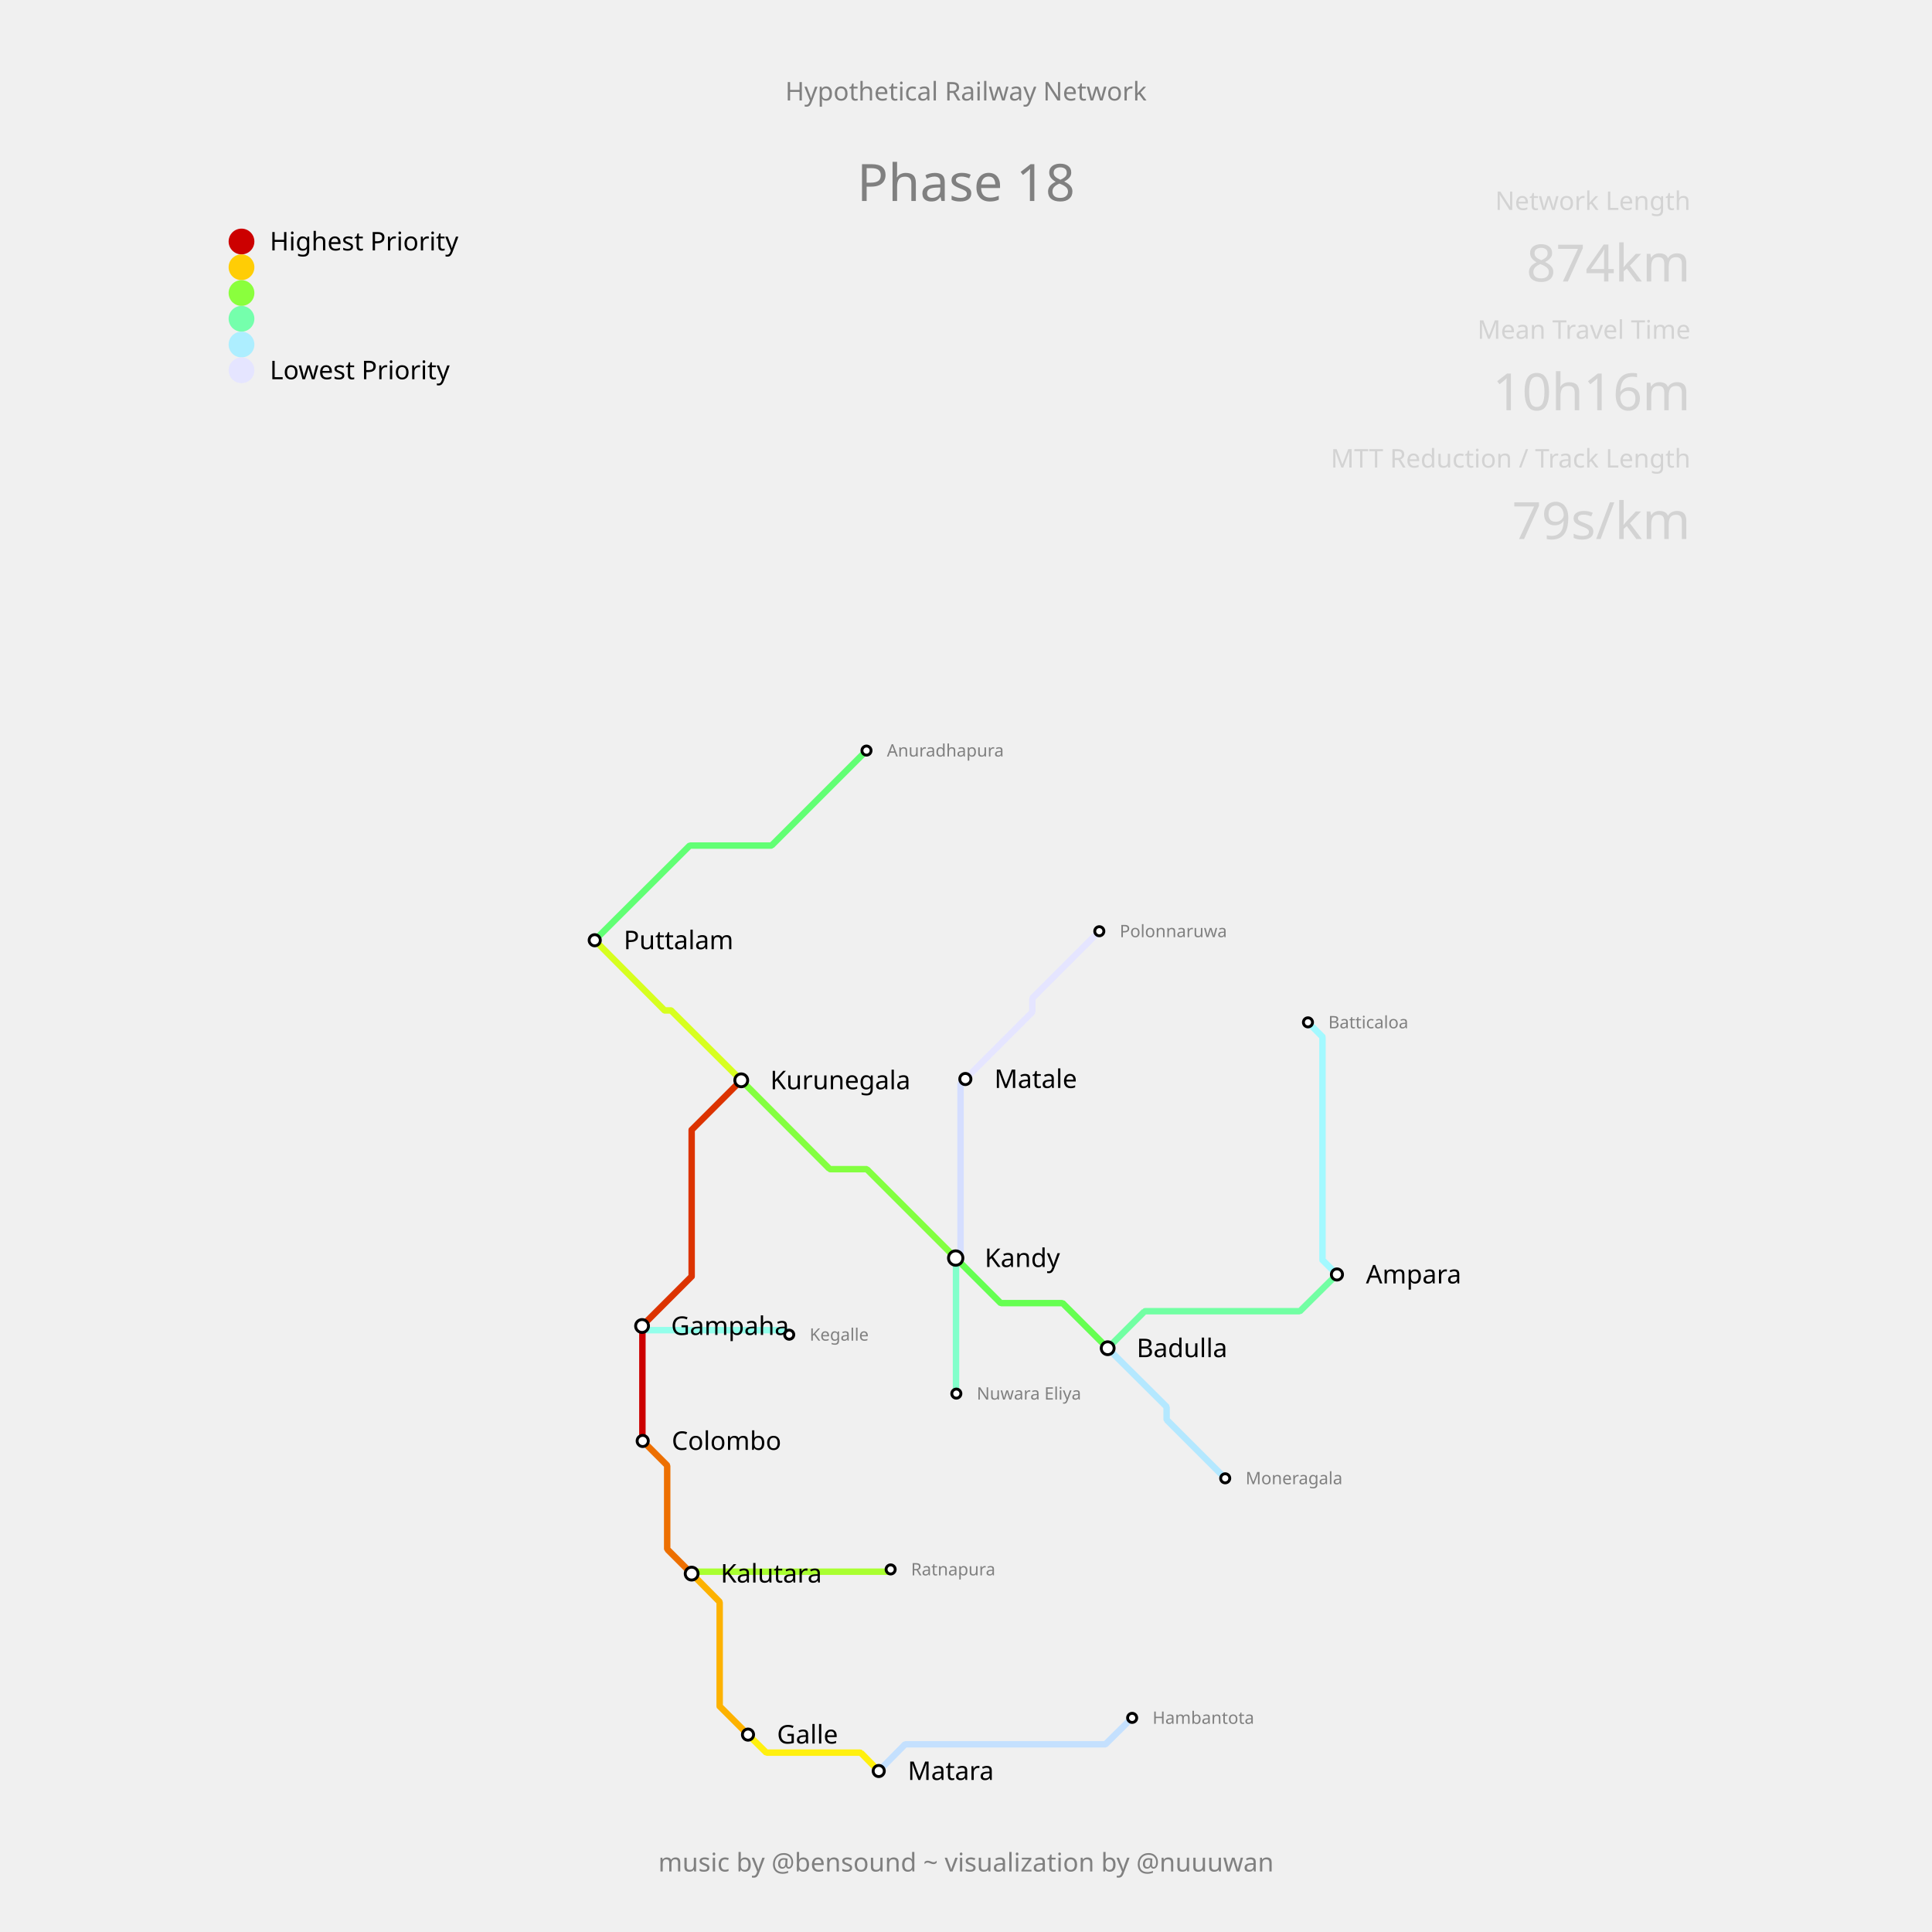
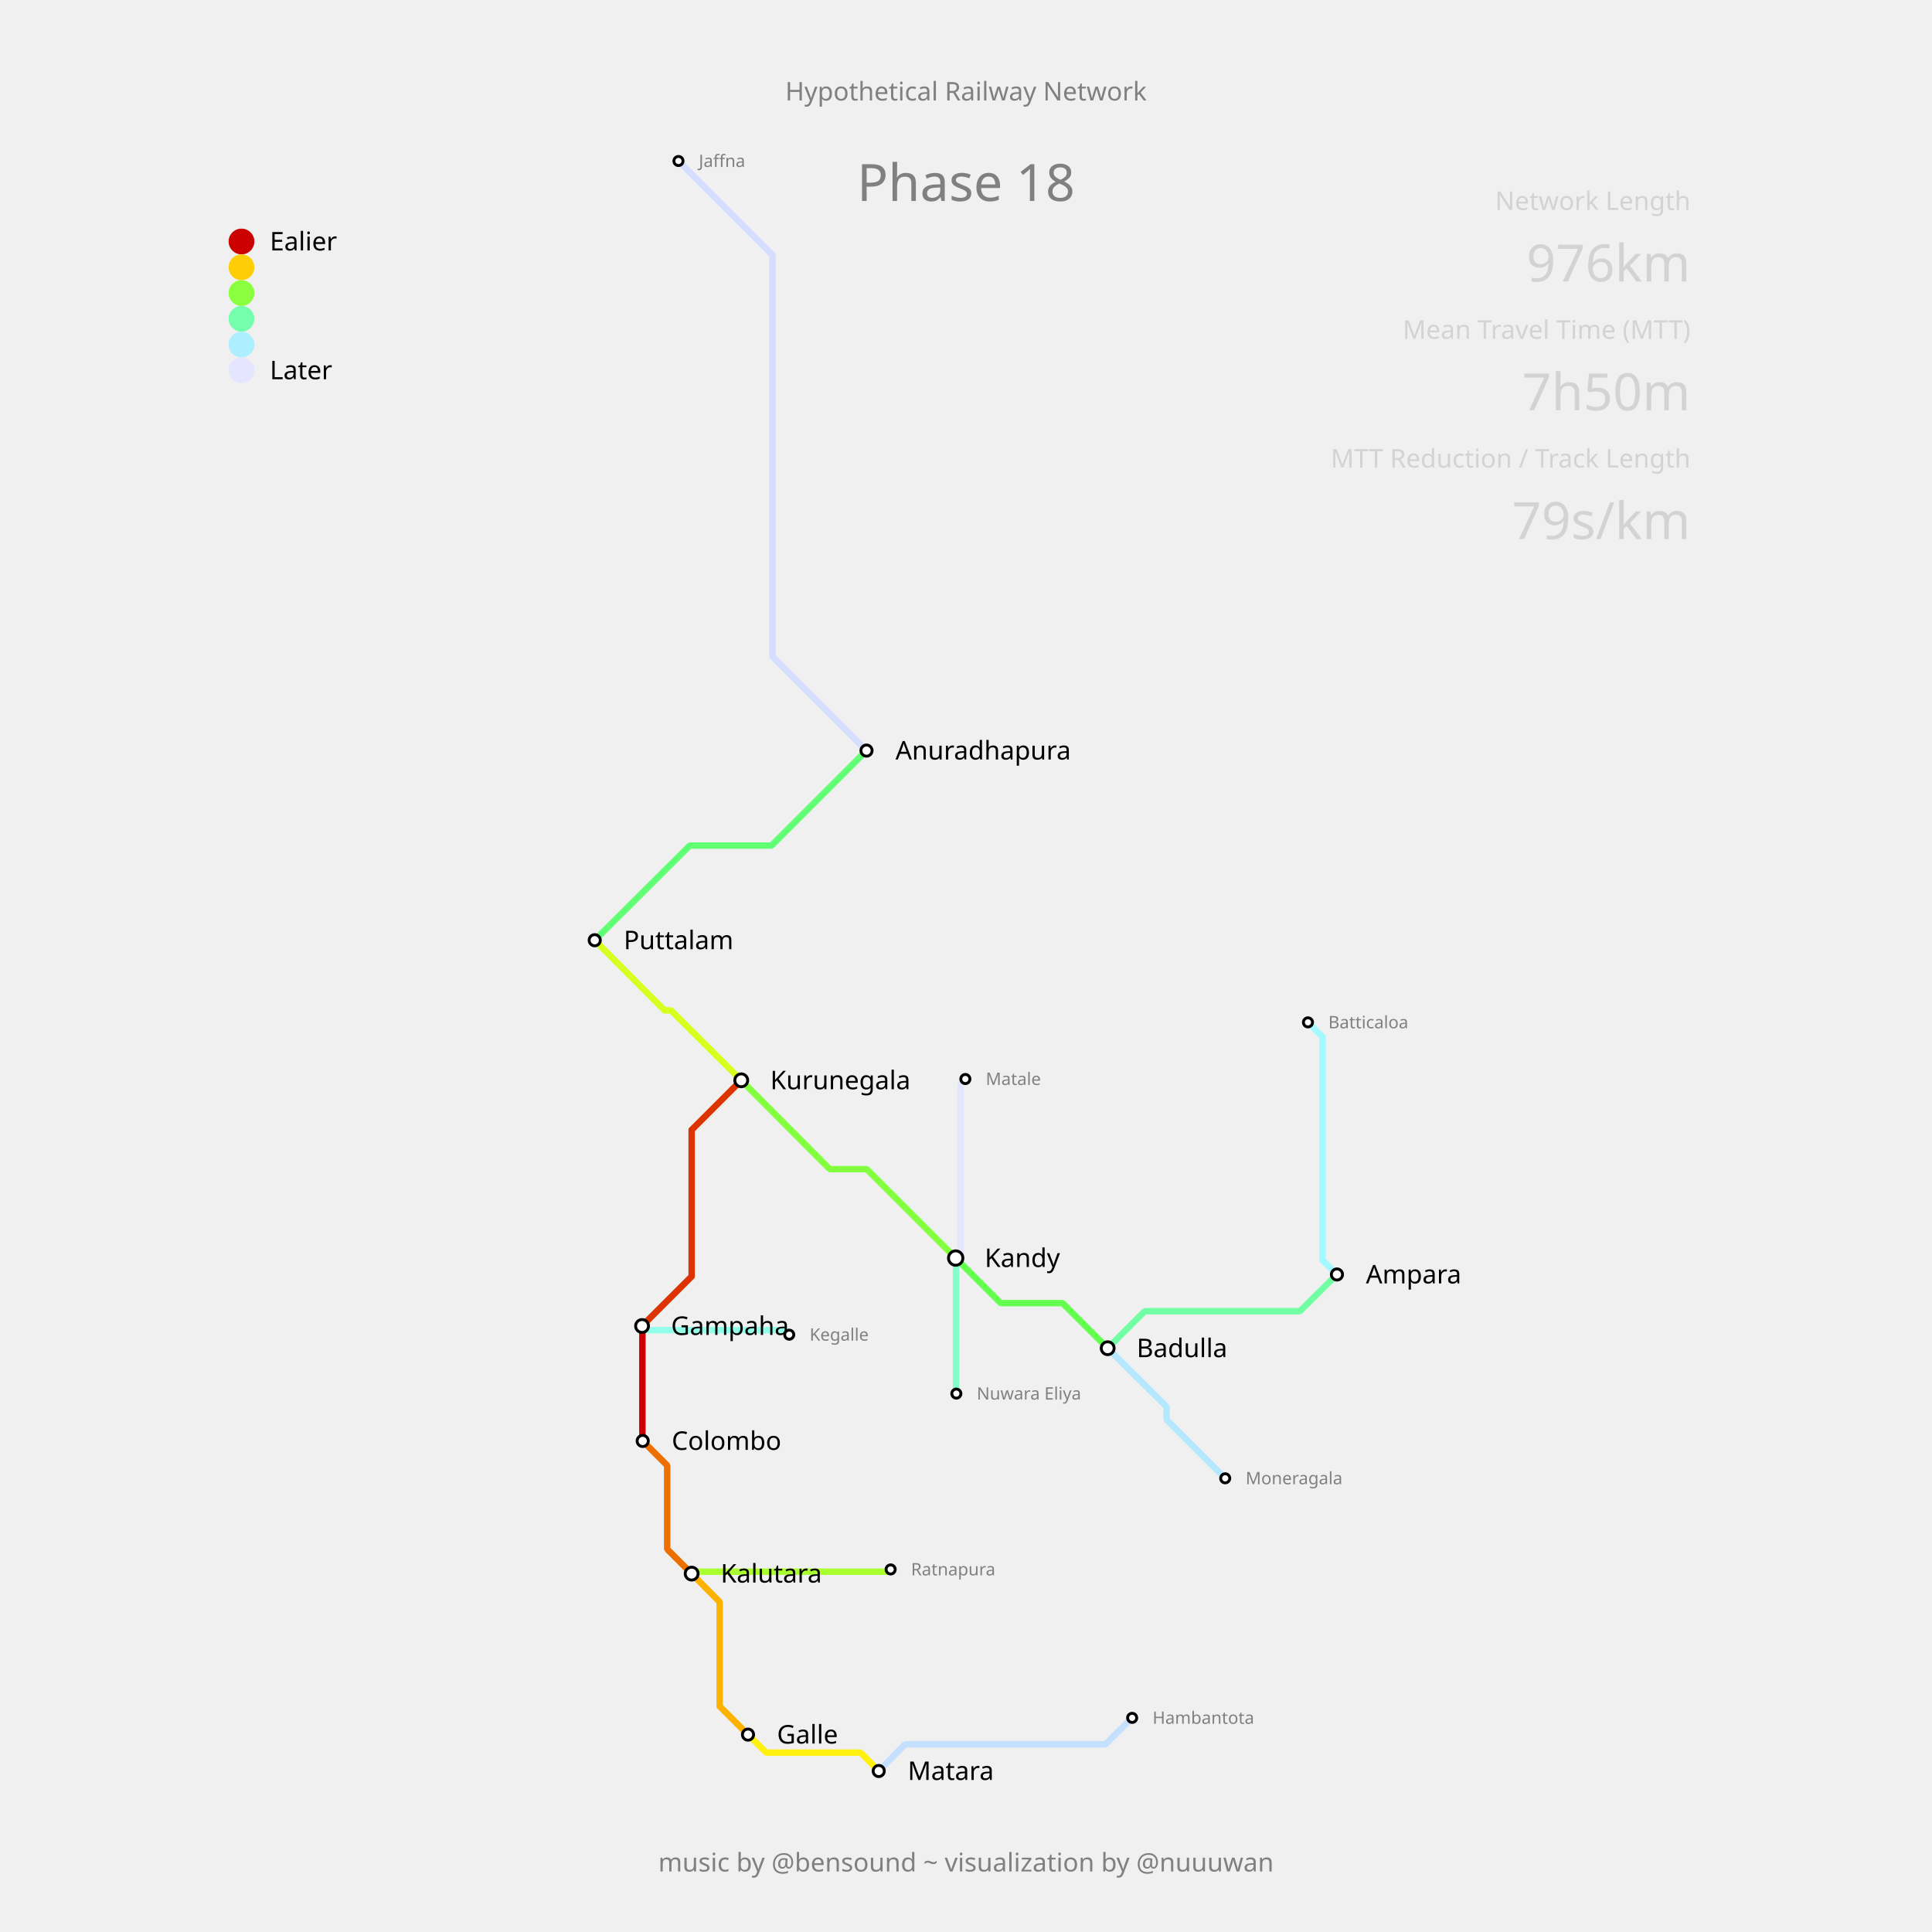
<svg xmlns="http://www.w3.org/2000/svg" width="6000" height="6000" padding="500">
  <g>
    <circle r="40" fill="#cc0000" stroke="none" stroke-width="9.0" cx="750.0" cy-offset="750.0" cy="750.0" />
-     <text fill="black" stroke="none" font-size="80" font-family="p22" font-weight="100" text-anchor="start" dominant-baseline="middle" x="838.0" y="750.0">Highest Priority</text>
+     <text fill="black" stroke="none" font-size="80" font-family="p22" font-weight="100" text-anchor="start" dominant-baseline="middle" x="838.0" y="750.0">Ealier</text>
    <circle r="40" fill="#ffcd05" stroke="none" stroke-width="9.0" cx="750.0" cy-offset="750.0" cy="830.0" />
    <text fill="black" stroke="none" font-size="80" font-family="p22" font-weight="100" text-anchor="start" dominant-baseline="middle" x="838.0" y="830.0" />
    <circle r="40" fill="#8aff3d" stroke="none" stroke-width="9.0" cx="750.0" cy-offset="750.0" cy="910.0" />
    <text fill="black" stroke="none" font-size="80" font-family="p22" font-weight="100" text-anchor="start" dominant-baseline="middle" x="838.0" y="910.0" />
    <circle r="40" fill="#75ffac" stroke="none" stroke-width="9.0" cx="750.0" cy-offset="750.0" cy="990.0" />
    <text fill="black" stroke="none" font-size="80" font-family="p22" font-weight="100" text-anchor="start" dominant-baseline="middle" x="838.0" y="990.0" />
    <circle r="40" fill="#adeeff" stroke="none" stroke-width="9.0" cx="750.0" cy-offset="750.0" cy="1070.0" />
    <text fill="black" stroke="none" font-size="80" font-family="p22" font-weight="100" text-anchor="start" dominant-baseline="middle" x="838.0" y="1070.0" />
    <circle r="40" fill="#e5e5ff" stroke="none" stroke-width="9.0" cx="750.0" cy-offset="750.0" cy="1150.0" />
-     <text fill="black" stroke="none" font-size="80" font-family="p22" font-weight="100" text-anchor="start" dominant-baseline="middle" x="838.0" y="1150.0">Lowest Priority</text>
+     <text fill="black" stroke="none" font-size="80" font-family="p22" font-weight="100" text-anchor="start" dominant-baseline="middle" x="838.0" y="1150.0">Later</text>
  </g>
  <text x="3000.0" y="250.0" fill="gray" stroke="none" font-size="80" font-family="p22" text-anchor="middle" dominant-baseline="hanging">Hypothetical Railway Network</text>
  <text x="3000.0" y="500" fill="gray" stroke="none" font-size="160" font-family="p22" text-anchor="middle" dominant-baseline="hanging">Phase 18</text>
  <text x="3000.0" y="5750.0" fill="gray" stroke="none" font-size="80" font-family="p22" text-anchor="middle" dominant-baseline="hanging">music by @bensound ~ visualization by @nuuuwan</text>
  <text x="5250.0" y="590.0" fill="lightgrey" stroke="none" font-size="80.0" font-family="p22" text-anchor="end" dominant-baseline="hanging">Network Length</text>
-   <text x="5250.0" y="750.0" fill="lightgrey" stroke="none" font-size="160" font-family="p22" text-anchor="end" dominant-baseline="hanging">874km</text>
-   <text x="5250.0" y="990.0" fill="lightgrey" stroke="none" font-size="80.0" font-family="p22" text-anchor="end" dominant-baseline="hanging">Mean Travel Time</text>
-   <text x="5250.0" y="1150.0" fill="lightgrey" stroke="none" font-size="160" font-family="p22" text-anchor="end" dominant-baseline="hanging">10h16m</text>
+   <text x="5250.0" y="750.0" fill="lightgrey" stroke="none" font-size="160" font-family="p22" text-anchor="end" dominant-baseline="hanging">976km</text>
+   <text x="5250.0" y="990.0" fill="lightgrey" stroke="none" font-size="80.0" font-family="p22" text-anchor="end" dominant-baseline="hanging">Mean Travel Time (MTT)</text>
+   <text x="5250.0" y="1150.0" fill="lightgrey" stroke="none" font-size="160" font-family="p22" text-anchor="end" dominant-baseline="hanging">7h50m</text>
  <text x="5250.0" y="1390.0" fill="lightgrey" stroke="none" font-size="80.0" font-family="p22" text-anchor="end" dominant-baseline="hanging">MTT Reduction / Track Length</text>
  <text x="5250.0" y="1550.0" fill="lightgrey" stroke="none" font-size="160" font-family="p22" text-anchor="end" dominant-baseline="hanging">79s/km</text>
-   <path fill="none" stroke="#e5e5ff" stroke-width="20" stroke-opacity="1" d="M 2998.0,3351.0 L 3204.939,3144.061 C 3204.943,3144.057 3206.0,3141.505 3206.0,3141.5 L 3206.0,3101.5 C 3206.0,3101.495 3207.057,3098.943 3207.061,3098.939 L 3414.0,2892.0" />
-   <path fill="none" stroke="#d5deff" stroke-width="20" stroke-opacity="1" d="M 2968.0,3907.0 L 2982.25,3892.75 C 2982.253,3892.747 2983.0,3890.943 2983.0,3890.939 L 2983.0,3367.061 C 2983.0,3367.057 2983.747,3365.253 2983.75,3365.25 L 2998.0,3351.0" />
+   <path fill="none" stroke="#e5e5ff" stroke-width="20" stroke-opacity="1" d="M 2968.0,3907.0 L 2982.25,3892.75 C 2982.253,3892.747 2983.0,3890.943 2983.0,3890.939 L 2983.0,3367.061 C 2983.0,3367.057 2983.747,3365.253 2983.75,3365.25 L 2998.0,3351.0" />
+   <path fill="none" stroke="#d5deff" stroke-width="20" stroke-opacity="1" d="M 2107.0,500.0 L 2397.939,790.939 C 2397.943,790.943 2399.0,793.495 2399.0,793.5 L 2399.0,2037.5 C 2399.0,2037.505 2400.057,2040.057 2400.061,2040.061 L 2691.0,2331.0" />
  <path fill="none" stroke="#c4e0fe" stroke-width="20" stroke-opacity="1" d="M 2729.0,5500.0 L 2809.946,5418.067 C 2809.949,5418.064 2812.495,5417.0 2812.5,5417.0 L 3431.5,5417.0 C 3431.505,5417.0 3434.064,5415.949 3434.067,5415.946 L 3516.0,5335.0" />
  <path fill="none" stroke="#b4e8ff" stroke-width="20" stroke-opacity="1" d="M 3440.0,4187.0 L 3621.936,4367.942 C 3621.94,4367.946 3623.0,4370.495 3623.0,4370.5 L 3623.0,4407.5 C 3623.0,4407.505 3624.057,4410.057 3624.061,4410.061 L 3805.0,4591.0" />
  <path fill="none" stroke="#a3f9ff" stroke-width="20" stroke-opacity="1" d="M 4062.0,3175.0 L 4105.939,3218.939 C 4105.943,3218.943 4107.0,3221.495 4107.0,3221.5 L 4107.0,3911.5 C 4107.0,3911.505 4108.057,3914.057 4108.061,3914.061 L 4152.0,3958.0" />
  <path fill="none" stroke="#93ffeb" stroke-width="20" stroke-opacity="1" d="M 1994.0,4118.0 L 2007.3,4130.35 C 2007.302,4130.352 2008.952,4131.0 2008.955,4131.0 L 2437.045,4131.0 C 2437.048,4131.0 2438.648,4131.698 2438.65,4131.7 L 2451.0,4145.0" />
  <path fill="none" stroke="#82ffcb" stroke-width="20" stroke-opacity="1" d="M 2968.0,3907.0 L 2968.95,3907.95 C 2968.95,3907.95 2969.0,3908.07 2969.0,3908.071 L 2969.0,4326.929 C 2969.0,4326.93 2969.05,4327.05 2969.05,4327.05 L 2970.0,4328.0" />
  <path fill="none" stroke="#72ffa3" stroke-width="20" stroke-opacity="1" d="M 4152.0,3958.0 L 4038.065,4070.944 C 4038.062,4070.948 4035.505,4072.0 4035.5,4072.0 L 3556.5,4072.0 C 3556.495,4072.0 3553.943,4073.057 3553.939,4073.061 L 3440.0,4187.0" />
  <path fill="none" stroke="#61ff74" stroke-width="20" stroke-opacity="1" d="M 1847.0,2920.0 L 2140.938,2627.059 C 2140.941,2627.055 2143.495,2626.0 2143.5,2626.0 L 2394.5,2626.0 C 2394.505,2626.0 2397.057,2624.943 2397.061,2624.939 L 2691.0,2331.0" />
  <path fill="none" stroke="#65ff51" stroke-width="20" stroke-opacity="1" d="M 2968.0,3907.0 L 3106.939,4045.939 C 3106.943,4045.943 3109.495,4047.0 3109.5,4047.0 L 3298.5,4047.0 C 3298.505,4047.0 3301.057,4048.057 3301.061,4048.061 L 3440.0,4187.0" />
  <path fill="none" stroke="#83ff40" stroke-width="20" stroke-opacity="1" d="M 2968.0,3907.0 L 2693.061,3632.061 C 2693.057,3632.057 2690.505,3631.0 2690.5,3631.0 L 2578.5,3631.0 C 2578.495,3631.0 2575.945,3629.941 2575.941,3629.937 L 2302.0,3355.0" />
  <path fill="none" stroke="#a9ff30" stroke-width="20" stroke-opacity="1" d="M 2148.0,4887.0 L 2153.7,4881.3 C 2153.701,4881.299 2154.423,4881.0 2154.424,4881.0 L 2758.505,4881.0 C 2758.507,4881.0 2759.349,4880.651 2759.35,4880.65 L 2766.0,4874.0" />
  <path fill="none" stroke="#d7ff1f" stroke-width="20" stroke-opacity="1" d="M 2302.0,3355.0 L 2084.709,3138.705 C 2084.706,3138.703 2083.003,3138.0 2083.0,3138.0 L 2064.95,3138.0 C 2064.947,3138.0 2063.332,3137.329 2063.33,3137.327 L 1847.0,2920.0" />
  <path fill="none" stroke="#fff00f" stroke-width="20" stroke-opacity="1" d="M 2323.0,5387.0 L 2378.93,5441.949 C 2378.934,5441.952 2381.495,5443.0 2381.5,5443.0 L 2671.5,5443.0 C 2671.505,5443.0 2674.048,5444.066 2674.051,5444.07 L 2729.0,5500.0" />
  <path fill="none" stroke="#fdb200" stroke-width="20" stroke-opacity="1" d="M 2148.0,4887.0 L 2233.945,4973.933 C 2233.949,4973.937 2235.0,4976.495 2235.0,4976.5 L 2235.0,5297.5 C 2235.0,5297.505 2236.057,5300.057 2236.061,5300.061 L 2323.0,5387.0" />
  <path fill="none" stroke="#ed6f00" stroke-width="20" stroke-opacity="1" d="M 1996.0,4475.0 L 2070.939,4549.939 C 2070.943,4549.943 2072.0,4552.495 2072.0,4552.5 L 2072.0,4809.5 C 2072.0,4809.505 2073.057,4812.057 2073.061,4812.061 L 2148.0,4887.0" />
  <path fill="none" stroke="#dc3300" stroke-width="20" stroke-opacity="1" d="M 1994.0,4118.0 L 2146.939,3965.061 C 2146.943,3965.057 2148.0,3962.505 2148.0,3962.5 L 2148.0,3510.5 C 2148.0,3510.495 2149.057,3507.943 2149.061,3507.939 L 2302.0,3355.0" />
  <path fill="none" stroke="#cc0000" stroke-width="20" stroke-opacity="1" d="M 1996.0,4475.0 L 1995.05,4475.0 C 1995.05,4475.0 1995.0,4474.95 1995.0,4474.95 L 1995.0,4119.071 C 1995.0,4119.07 1994.95,4118.95 1994.95,4118.95 L 1994.0,4118.0" />
  <g>
    <circle r="17.321" fill="white" stroke="black" stroke-width="9.0" cx="1996" cy="4475" />
    <text fill="black" stroke="none" font-size="80" font-family="p22" font-weight="100" text-anchor="start" dominant-baseline="middle" x="2086" y="4475">Colombo</text>
  </g>
  <g>
    <circle r="20.0" fill="white" stroke="black" stroke-width="9.0" cx="1994" cy="4118" />
    <text fill="black" stroke="none" font-size="80" font-family="p22" font-weight="100" text-anchor="start" dominant-baseline="middle" x="2084" y="4118">Gampaha</text>
  </g>
  <g>
    <circle r="20.0" fill="white" stroke="black" stroke-width="9.0" cx="2148" cy="4887" />
    <text fill="black" stroke="none" font-size="80" font-family="p22" font-weight="100" text-anchor="start" dominant-baseline="middle" x="2238" y="4887">Kalutara</text>
  </g>
  <g>
    <circle r="22.361" fill="white" stroke="black" stroke-width="9.0" cx="2968" cy="3907" />
    <text fill="black" stroke="none" font-size="80" font-family="p22" font-weight="100" text-anchor="start" dominant-baseline="middle" x="3058" y="3907">Kandy</text>
  </g>
  <g>
-     <circle r="17.321" fill="white" stroke="black" stroke-width="9.0" cx="2998" cy="3351" />
-     <text fill="black" stroke="none" font-size="80" font-family="p22" font-weight="100" text-anchor="start" dominant-baseline="middle" x="3088" y="3351">Matale</text>
+     <circle r="14.142" fill="white" stroke="black" stroke-width="9.0" cx="2998" cy="3351" />
+     <text fill="gray" stroke="none" font-size="53.333" font-family="p22" font-weight="100" text-anchor="start" dominant-baseline="middle" x="3061.333" y="3351">Matale</text>
  </g>
  <g>
    <circle r="14.142" fill="white" stroke="black" stroke-width="9.0" cx="2970" cy="4328" />
    <text fill="gray" stroke="none" font-size="53.333" font-family="p22" font-weight="100" text-anchor="start" dominant-baseline="middle" x="3033.333" y="4328">Nuwara Eliya</text>
  </g>
  <g>
    <circle r="17.321" fill="white" stroke="black" stroke-width="9.0" cx="2323" cy="5387" />
    <text fill="black" stroke="none" font-size="80" font-family="p22" font-weight="100" text-anchor="start" dominant-baseline="middle" x="2413" y="5387">Galle</text>
  </g>
  <g>
    <circle r="17.321" fill="white" stroke="black" stroke-width="9.0" cx="2729" cy="5500" />
    <text fill="black" stroke="none" font-size="80" font-family="p22" font-weight="100" text-anchor="start" dominant-baseline="middle" x="2819" y="5500">Matara</text>
  </g>
  <g>
    <circle r="14.142" fill="white" stroke="black" stroke-width="9.0" cx="3516" cy="5335" />
    <text fill="gray" stroke="none" font-size="53.333" font-family="p22" font-weight="100" text-anchor="start" dominant-baseline="middle" x="3579.333" y="5335">Hambantota</text>
  </g>
  <g>
+     <circle r="14.142" fill="white" stroke="black" stroke-width="9.0" cx="2107" cy="500" />
+     <text fill="gray" stroke="none" font-size="53.333" font-family="p22" font-weight="100" text-anchor="start" dominant-baseline="middle" x="2170.333" y="500">Jaffna</text>
+   </g>
+   <g>
    <circle r="14.142" fill="white" stroke="black" stroke-width="9.0" cx="4062" cy="3175" />
    <text fill="gray" stroke="none" font-size="53.333" font-family="p22" font-weight="100" text-anchor="start" dominant-baseline="middle" x="4125.333" y="3175">Batticaloa</text>
  </g>
  <g>
    <circle r="17.321" fill="white" stroke="black" stroke-width="9.0" cx="4152" cy="3958" />
    <text fill="black" stroke="none" font-size="80" font-family="p22" font-weight="100" text-anchor="start" dominant-baseline="middle" x="4242" y="3958">Ampara</text>
  </g>
  <g>
    <circle r="20.0" fill="white" stroke="black" stroke-width="9.0" cx="2302" cy="3355" />
    <text fill="black" stroke="none" font-size="80" font-family="p22" font-weight="100" text-anchor="start" dominant-baseline="middle" x="2392" y="3355">Kurunegala</text>
  </g>
  <g>
    <circle r="17.321" fill="white" stroke="black" stroke-width="9.0" cx="1847" cy="2920" />
    <text fill="black" stroke="none" font-size="80" font-family="p22" font-weight="100" text-anchor="start" dominant-baseline="middle" x="1937" y="2920">Puttalam</text>
  </g>
  <g>
-     <circle r="14.142" fill="white" stroke="black" stroke-width="9.0" cx="2691" cy="2331" />
-     <text fill="gray" stroke="none" font-size="53.333" font-family="p22" font-weight="100" text-anchor="start" dominant-baseline="middle" x="2754.333" y="2331">Anuradhapura</text>
-   </g>
-   <g>
-     <circle r="14.142" fill="white" stroke="black" stroke-width="9.0" cx="3414" cy="2892" />
-     <text fill="gray" stroke="none" font-size="53.333" font-family="p22" font-weight="100" text-anchor="start" dominant-baseline="middle" x="3477.333" y="2892">Polonnaruwa</text>
+     <circle r="17.321" fill="white" stroke="black" stroke-width="9.0" cx="2691" cy="2331" />
+     <text fill="black" stroke="none" font-size="80" font-family="p22" font-weight="100" text-anchor="start" dominant-baseline="middle" x="2781" y="2331">Anuradhapura</text>
  </g>
  <g>
    <circle r="20.0" fill="white" stroke="black" stroke-width="9.0" cx="3440" cy="4187" />
    <text fill="black" stroke="none" font-size="80" font-family="p22" font-weight="100" text-anchor="start" dominant-baseline="middle" x="3530" y="4187">Badulla</text>
  </g>
  <g>
    <circle r="14.142" fill="white" stroke="black" stroke-width="9.0" cx="3805" cy="4591" />
    <text fill="gray" stroke="none" font-size="53.333" font-family="p22" font-weight="100" text-anchor="start" dominant-baseline="middle" x="3868.333" y="4591">Moneragala</text>
  </g>
  <g>
    <circle r="14.142" fill="white" stroke="black" stroke-width="9.0" cx="2766" cy="4874" />
    <text fill="gray" stroke="none" font-size="53.333" font-family="p22" font-weight="100" text-anchor="start" dominant-baseline="middle" x="2829.333" y="4874">Ratnapura</text>
  </g>
  <g>
    <circle r="14.142" fill="white" stroke="black" stroke-width="9.0" cx="2451" cy="4145" />
    <text fill="gray" stroke="none" font-size="53.333" font-family="p22" font-weight="100" text-anchor="start" dominant-baseline="middle" x="2514.333" y="4145">Kegalle</text>
  </g>
</svg>
